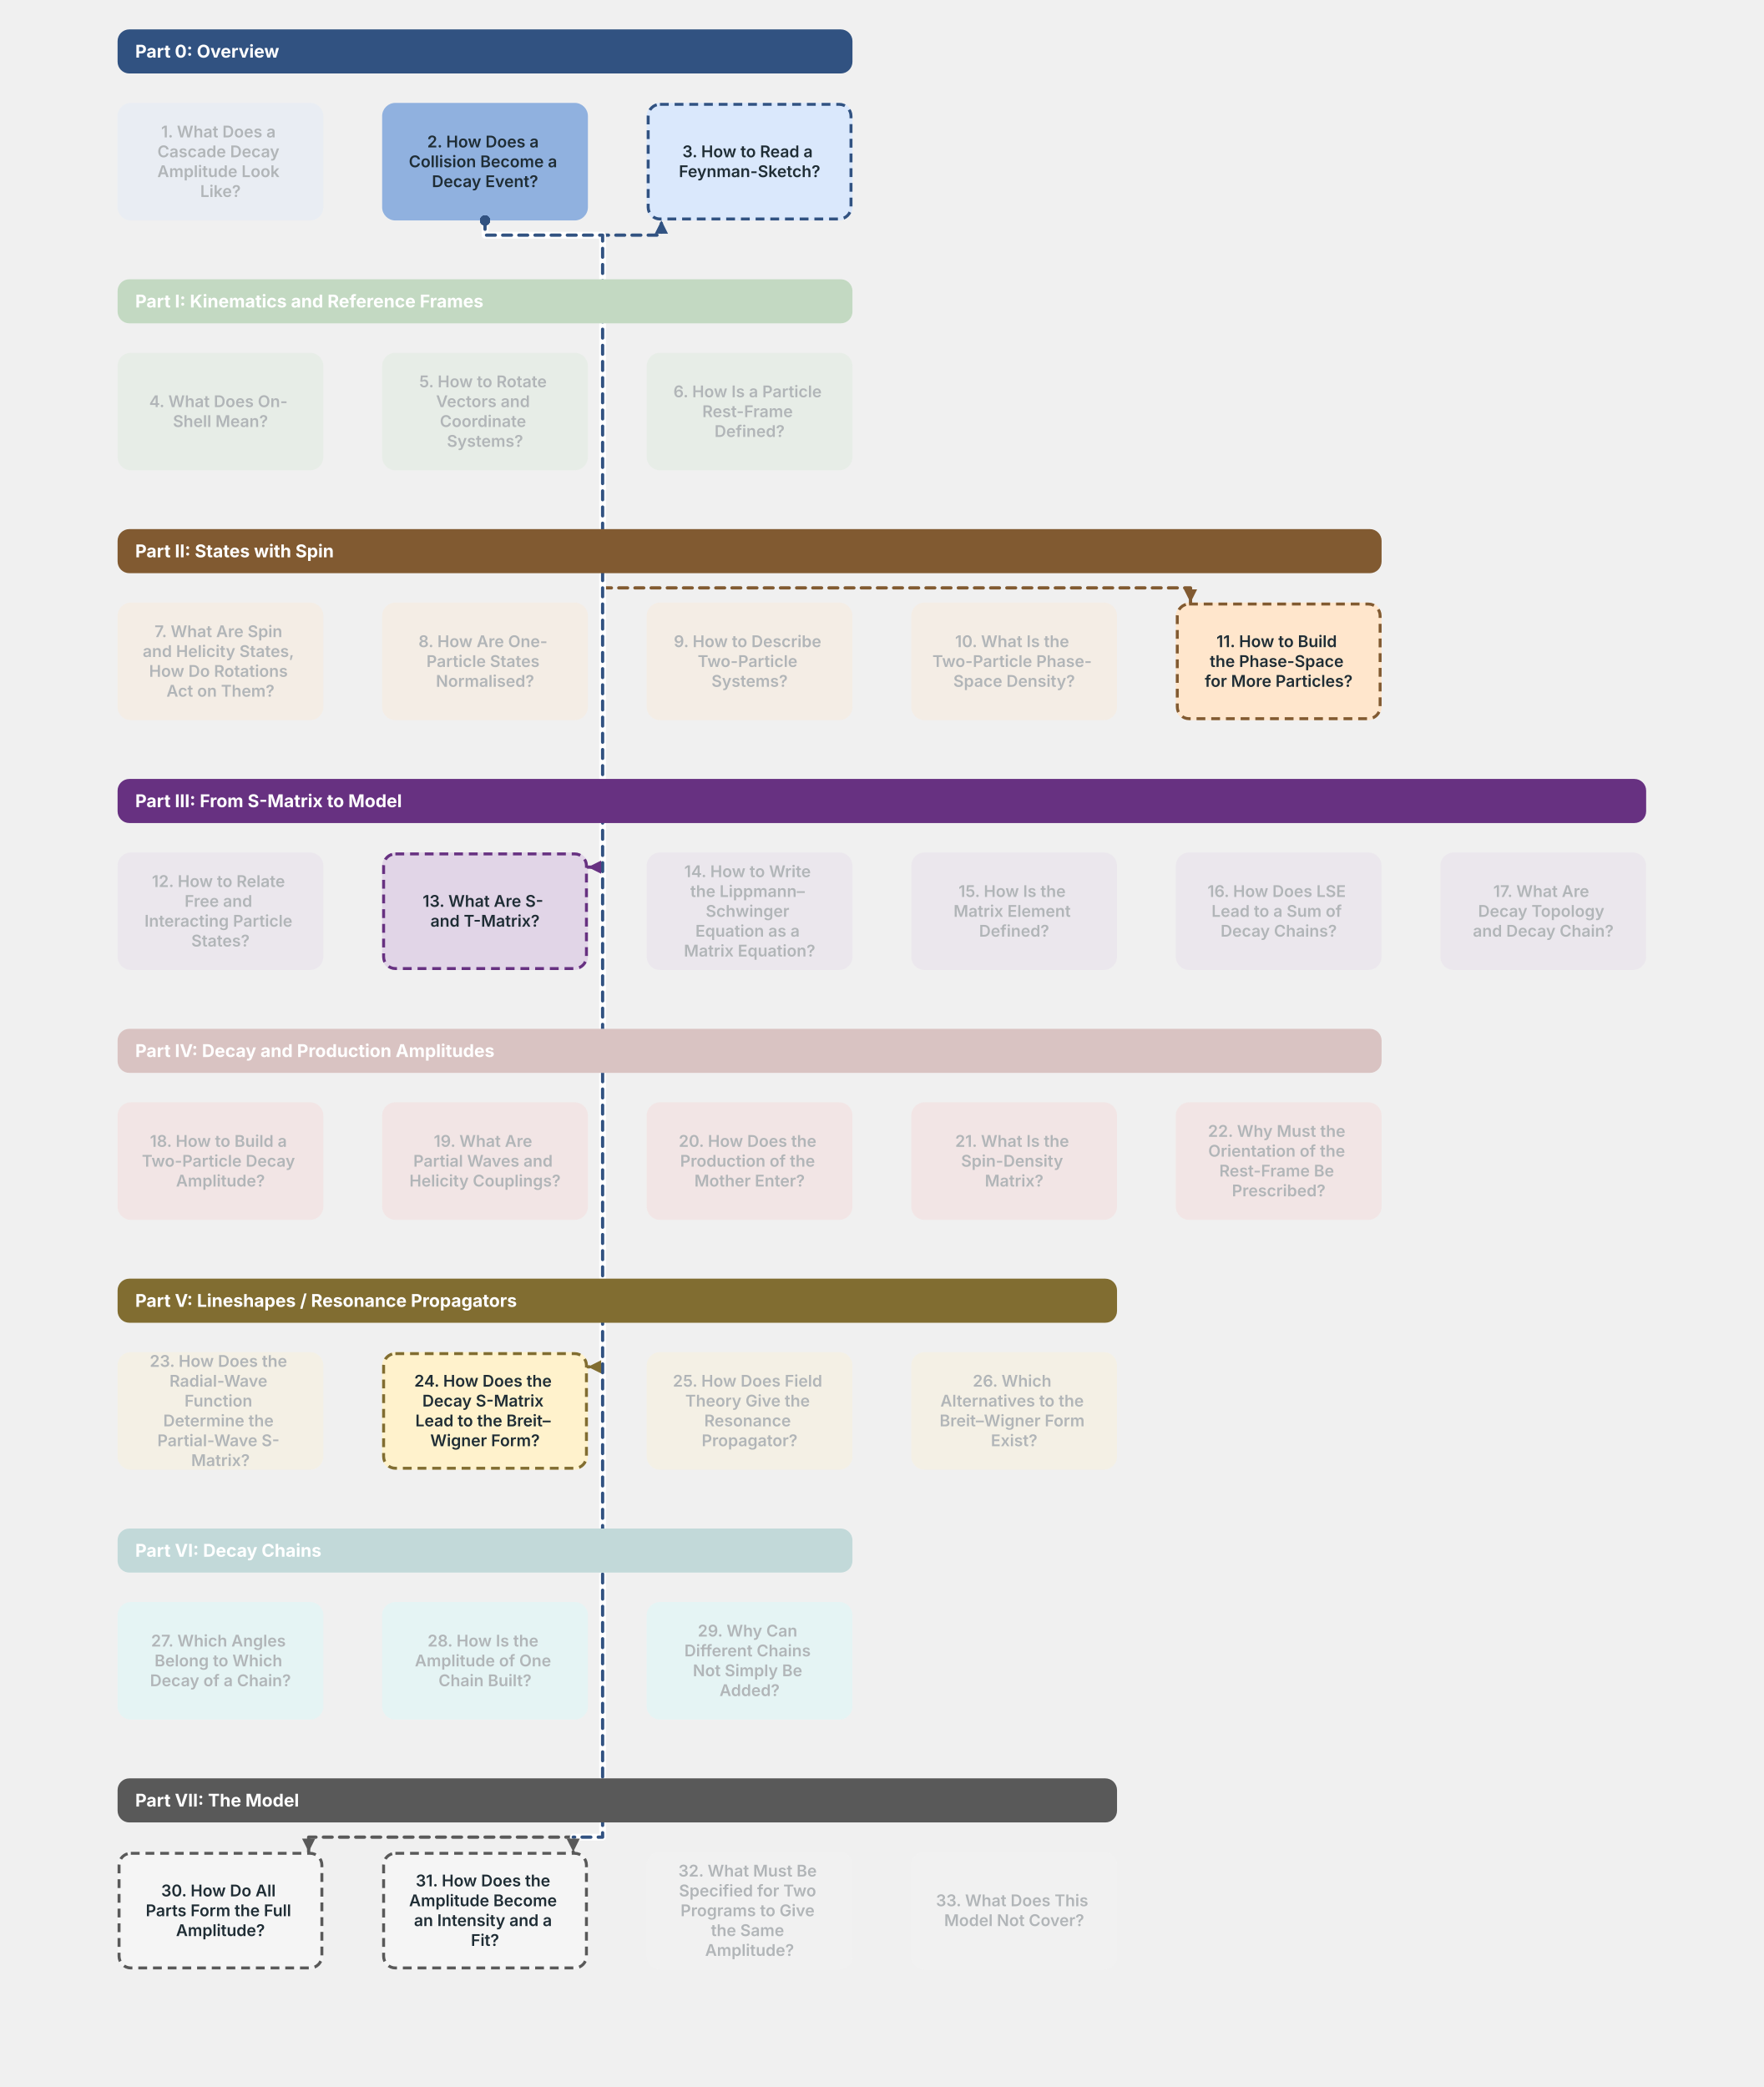
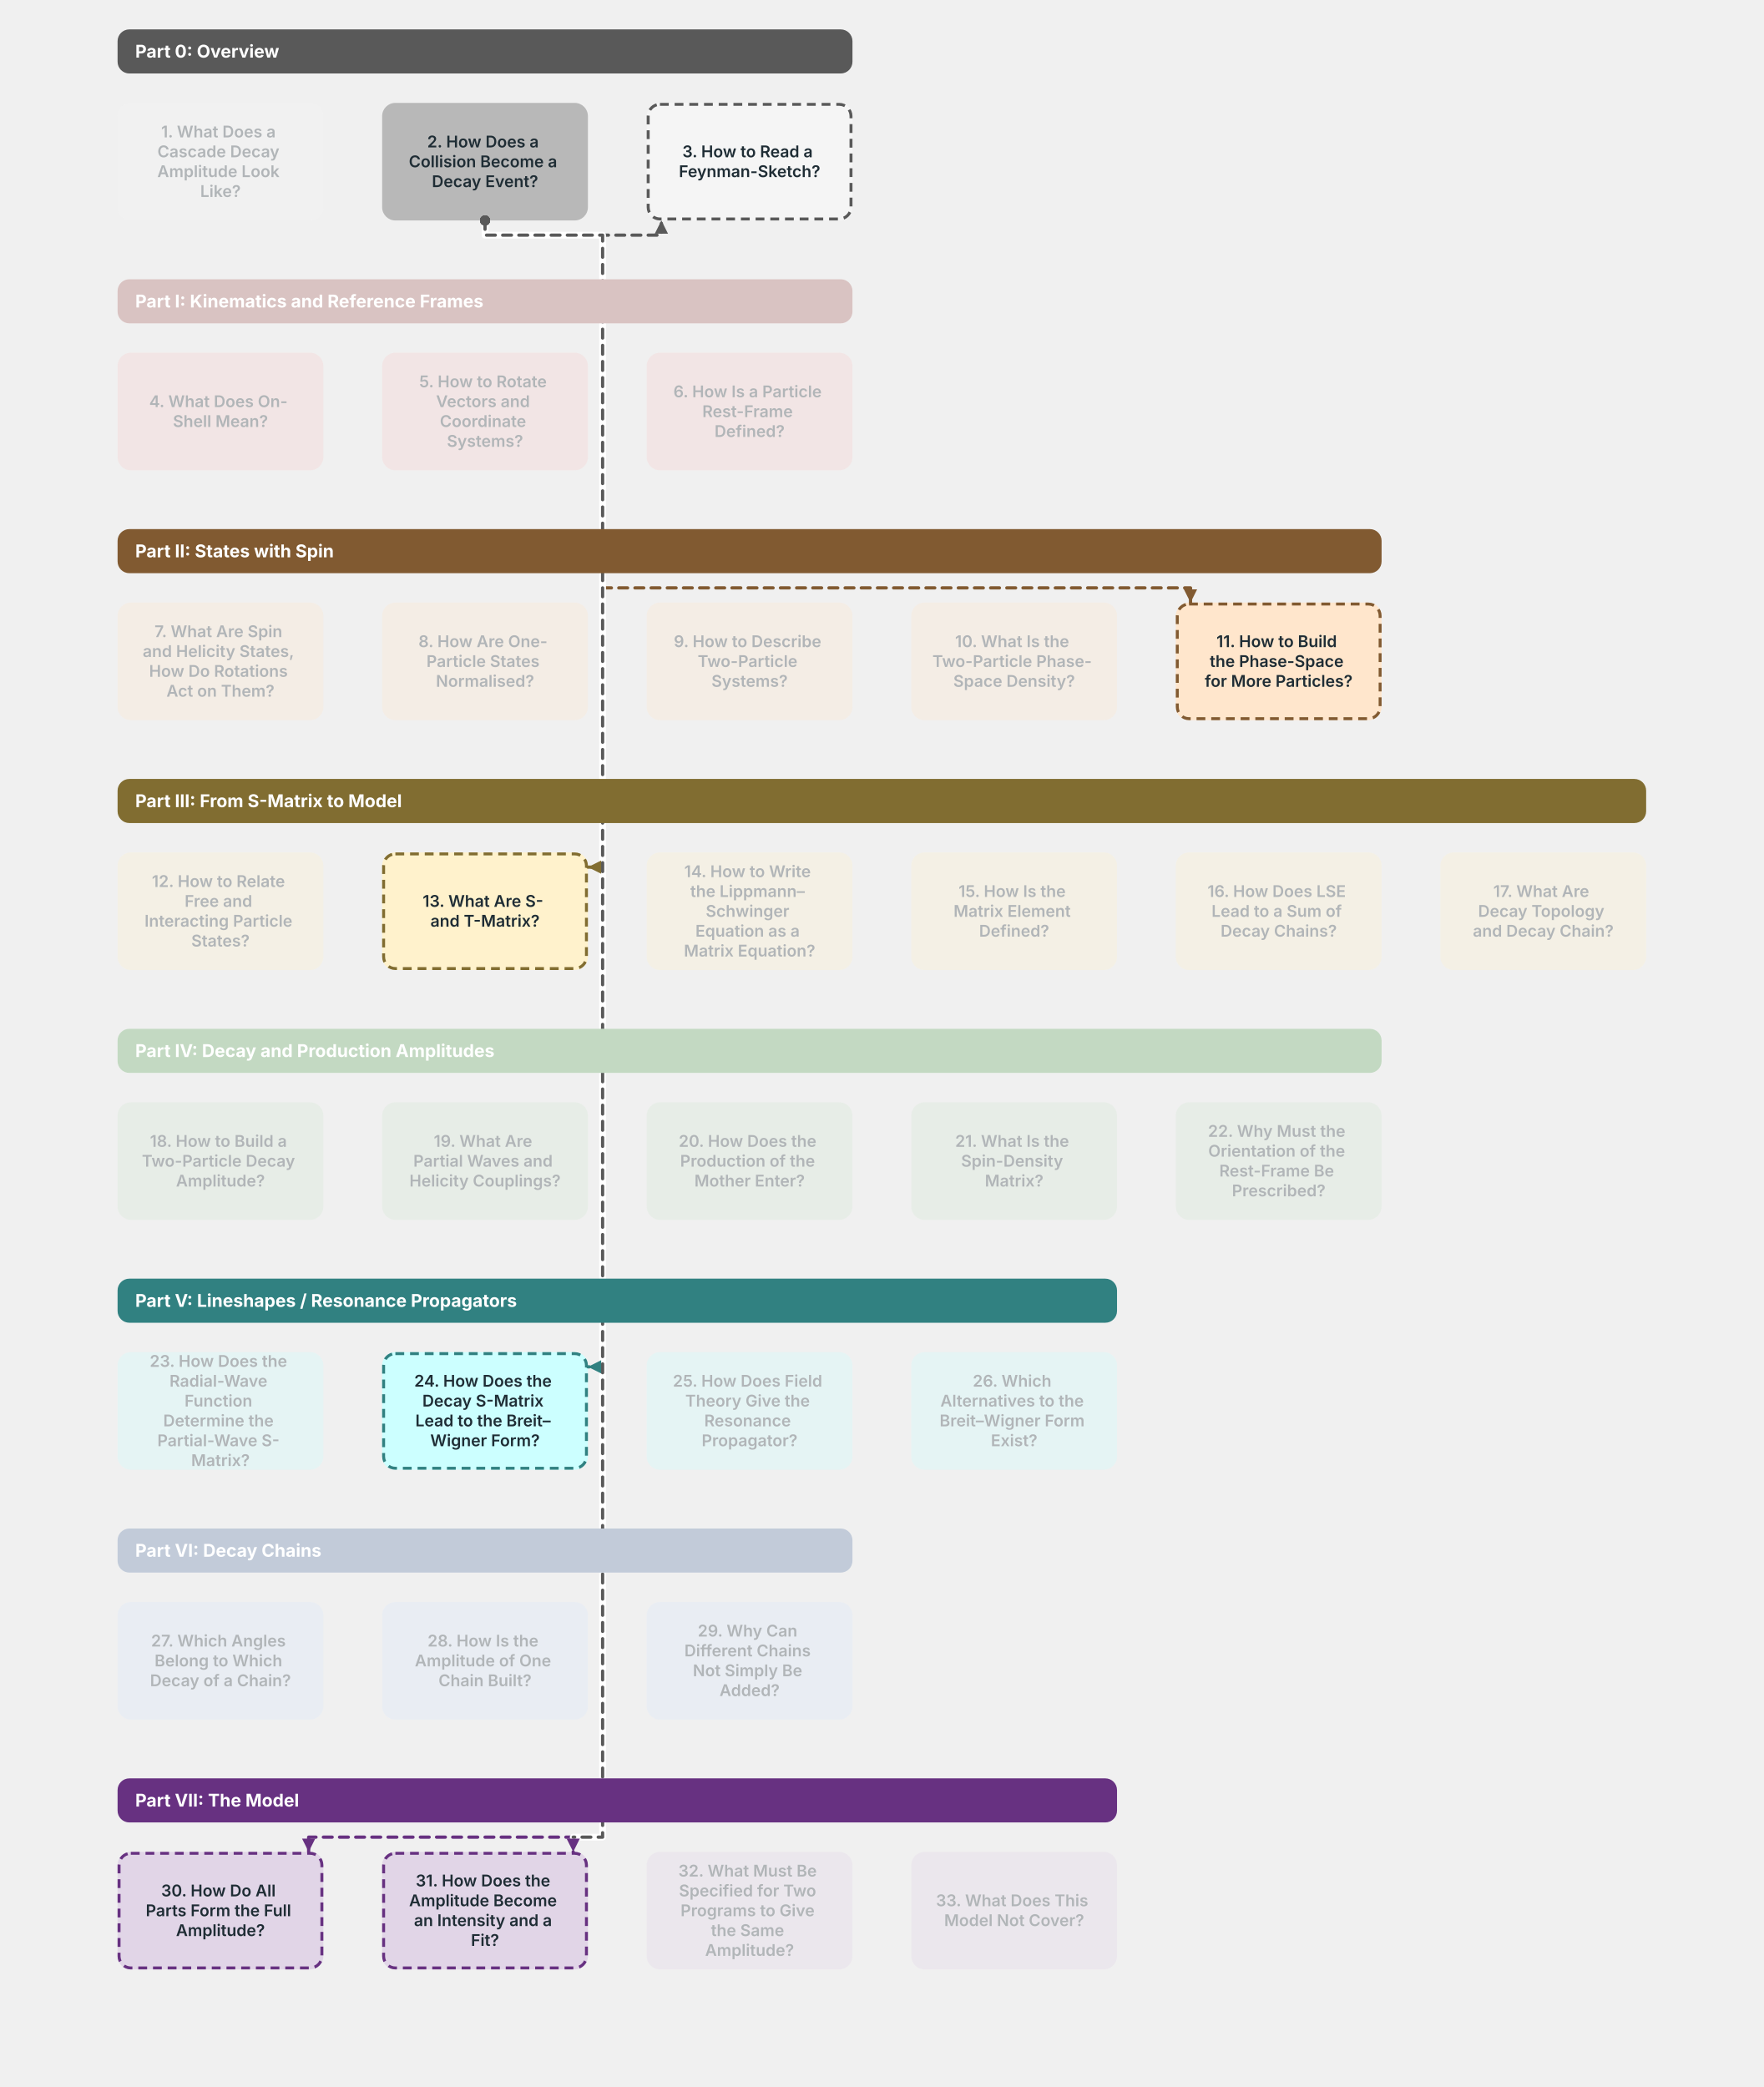
<svg xmlns="http://www.w3.org/2000/svg" viewBox="0 0 1200 1420" width="1200" height="1420" role="img" aria-label="Flow chart of the FAQ">
  <style>text{font-family:Inter,"Source Sans 3","Noto Sans","DejaVu Sans",sans-serif;font-size:11px;font-weight:600}.bar-title{font-size:12px;font-weight:700}</style>
  <g class="card" data-n="1" opacity="0.3">
-     <rect class="card-bg" data-n="1" x="80" y="70" width="140" height="80" rx="9" fill="#DAE8FC" />
+     <rect class="card-bg" data-n="1" x="80" y="70" width="140" height="80" rx="9" fill="#F5F5F5" />
    <text fill="#1f2d35" text-anchor="middle">
      <tspan x="150" y="93.5">1. What Does a</tspan>
      <tspan x="150" y="107.0">Cascade Decay</tspan>
      <tspan x="150" y="120.5">Amplitude Look</tspan>
      <tspan x="150" y="134.0">Like?</tspan>
    </text>
  </g>
  <g class="card" data-n="2" opacity="1">
-     <rect class="card-bg" data-n="2" x="260" y="70" width="140" height="80" rx="9" fill="#90B1DF" />
+     <rect class="card-bg" data-n="2" x="260" y="70" width="140" height="80" rx="9" fill="#B8B8B8" />
    <text fill="#1f2d35" text-anchor="middle">
      <tspan x="330" y="100.3">2. How Does a</tspan>
      <tspan x="330" y="113.8">Collision Become a</tspan>
      <tspan x="330" y="127.3">Decay Event?</tspan>
    </text>
  </g>
  <g class="card" data-n="3" opacity="1">
-     <rect class="card-bg" data-n="3" x="440" y="70" width="140" height="80" rx="9" fill="#DAE8FC" />
-     <rect class="frame see" data-n="3" x="441" y="71" width="138" height="78" rx="8" fill="none" stroke="#315281" stroke-width="2" stroke-dasharray="6 4" />
+     <rect class="card-bg" data-n="3" x="440" y="70" width="140" height="80" rx="9" fill="#F5F5F5" />
+     <rect class="frame see" data-n="3" x="441" y="71" width="138" height="78" rx="8" fill="none" stroke="#595959" stroke-width="2" stroke-dasharray="6 4" />
    <text fill="#1f2d35" text-anchor="middle">
      <tspan x="510" y="107.0">3. How to Read a</tspan>
      <tspan x="510" y="120.5">Feynman-Sketch?</tspan>
    </text>
  </g>
  <g class="card" data-n="4" opacity="0.3">
-     <rect class="card-bg" data-n="4" x="80" y="240" width="140" height="80" rx="9" fill="#D5E8D4" />
+     <rect class="card-bg" data-n="4" x="80" y="240" width="140" height="80" rx="9" fill="#F8CECC" />
    <text fill="#1f2d35" text-anchor="middle">
      <tspan x="150" y="277.0">4. What Does On-</tspan>
      <tspan x="150" y="290.5">Shell Mean?</tspan>
    </text>
  </g>
  <g class="card" data-n="5" opacity="0.3">
-     <rect class="card-bg" data-n="5" x="260" y="240" width="140" height="80" rx="9" fill="#D5E8D4" />
+     <rect class="card-bg" data-n="5" x="260" y="240" width="140" height="80" rx="9" fill="#F8CECC" />
    <text fill="#1f2d35" text-anchor="middle">
      <tspan x="330" y="263.5">5. How to Rotate</tspan>
      <tspan x="330" y="277.0">Vectors and</tspan>
      <tspan x="330" y="290.5">Coordinate</tspan>
      <tspan x="330" y="304.0">Systems?</tspan>
    </text>
  </g>
  <g class="card" data-n="6" opacity="0.3">
-     <rect class="card-bg" data-n="6" x="440" y="240" width="140" height="80" rx="9" fill="#D5E8D4" />
+     <rect class="card-bg" data-n="6" x="440" y="240" width="140" height="80" rx="9" fill="#F8CECC" />
    <text fill="#1f2d35" text-anchor="middle">
      <tspan x="510" y="270.3">6. How Is a Particle</tspan>
      <tspan x="510" y="283.8">Rest-Frame</tspan>
      <tspan x="510" y="297.3">Defined?</tspan>
    </text>
  </g>
  <g class="card" data-n="7" opacity="0.3">
    <rect class="card-bg" data-n="7" x="80" y="410" width="140" height="80" rx="9" fill="#FFE6CC" />
    <text fill="#1f2d35" text-anchor="middle">
      <tspan x="150" y="433.5">7. What Are Spin</tspan>
      <tspan x="150" y="447.0">and Helicity States,</tspan>
      <tspan x="150" y="460.5">How Do Rotations</tspan>
      <tspan x="150" y="474.0">Act on Them?</tspan>
    </text>
  </g>
  <g class="card" data-n="8" opacity="0.3">
    <rect class="card-bg" data-n="8" x="260" y="410" width="140" height="80" rx="9" fill="#FFE6CC" />
    <text fill="#1f2d35" text-anchor="middle">
      <tspan x="330" y="440.3">8. How Are One-</tspan>
      <tspan x="330" y="453.8">Particle States</tspan>
      <tspan x="330" y="467.3">Normalised?</tspan>
    </text>
  </g>
  <g class="card" data-n="9" opacity="0.3">
    <rect class="card-bg" data-n="9" x="440" y="410" width="140" height="80" rx="9" fill="#FFE6CC" />
    <text fill="#1f2d35" text-anchor="middle">
      <tspan x="510" y="440.3">9. How to Describe</tspan>
      <tspan x="510" y="453.8">Two-Particle</tspan>
      <tspan x="510" y="467.3">Systems?</tspan>
    </text>
  </g>
  <g class="card" data-n="10" opacity="0.3">
    <rect class="card-bg" data-n="10" x="620" y="410" width="140" height="80" rx="9" fill="#FFE6CC" />
    <text fill="#1f2d35" text-anchor="middle">
      <tspan x="690" y="440.3">10. What Is the</tspan>
      <tspan x="690" y="453.8">Two-Particle Phase-</tspan>
      <tspan x="690" y="467.3">Space Density?</tspan>
    </text>
  </g>
  <g class="card" data-n="11" opacity="1">
    <rect class="card-bg" data-n="11" x="800" y="410" width="140" height="80" rx="9" fill="#FFE6CC" />
    <rect class="frame see" data-n="11" x="801" y="411" width="138" height="78" rx="8" fill="none" stroke="#815A31" stroke-width="2" stroke-dasharray="6 4" />
    <text fill="#1f2d35" text-anchor="middle">
      <tspan x="870" y="440.3">11. How to Build</tspan>
      <tspan x="870" y="453.8">the Phase-Space</tspan>
      <tspan x="870" y="467.3">for More Particles?</tspan>
    </text>
  </g>
  <g class="card" data-n="12" opacity="0.3">
-     <rect class="card-bg" data-n="12" x="80" y="580" width="140" height="80" rx="9" fill="#E1D5E7" />
+     <rect class="card-bg" data-n="12" x="80" y="580" width="140" height="80" rx="9" fill="#FFF2CC" />
    <text fill="#1f2d35" text-anchor="middle">
      <tspan x="150" y="603.5">12. How to Relate</tspan>
      <tspan x="150" y="617.0">Free and</tspan>
      <tspan x="150" y="630.5">Interacting Particle</tspan>
      <tspan x="150" y="644.0">States?</tspan>
    </text>
  </g>
  <g class="card" data-n="13" opacity="1">
-     <rect class="card-bg" data-n="13" x="260" y="580" width="140" height="80" rx="9" fill="#E1D5E7" />
-     <rect class="frame see" data-n="13" x="261" y="581" width="138" height="78" rx="8" fill="none" stroke="#673181" stroke-width="2" stroke-dasharray="6 4" />
+     <rect class="card-bg" data-n="13" x="260" y="580" width="140" height="80" rx="9" fill="#FFF2CC" />
+     <rect class="frame see" data-n="13" x="261" y="581" width="138" height="78" rx="8" fill="none" stroke="#816D31" stroke-width="2" stroke-dasharray="6 4" />
    <text fill="#1f2d35" text-anchor="middle">
      <tspan x="330" y="617.0">13. What Are S-</tspan>
      <tspan x="330" y="630.5">and T-Matrix?</tspan>
    </text>
  </g>
  <g class="card" data-n="14" opacity="0.3">
-     <rect class="card-bg" data-n="14" x="440" y="580" width="140" height="80" rx="9" fill="#E1D5E7" />
+     <rect class="card-bg" data-n="14" x="440" y="580" width="140" height="80" rx="9" fill="#FFF2CC" />
    <text fill="#1f2d35" text-anchor="middle">
      <tspan x="510" y="596.8">14. How to Write</tspan>
      <tspan x="510" y="610.3">the Lippmann–</tspan>
      <tspan x="510" y="623.8">Schwinger</tspan>
      <tspan x="510" y="637.3">Equation as a</tspan>
      <tspan x="510" y="650.8">Matrix Equation?</tspan>
    </text>
  </g>
  <g class="card" data-n="15" opacity="0.3">
-     <rect class="card-bg" data-n="15" x="620" y="580" width="140" height="80" rx="9" fill="#E1D5E7" />
+     <rect class="card-bg" data-n="15" x="620" y="580" width="140" height="80" rx="9" fill="#FFF2CC" />
    <text fill="#1f2d35" text-anchor="middle">
      <tspan x="690" y="610.3">15. How Is the</tspan>
      <tspan x="690" y="623.8">Matrix Element</tspan>
      <tspan x="690" y="637.3">Defined?</tspan>
    </text>
  </g>
  <g class="card" data-n="16" opacity="0.3">
-     <rect class="card-bg" data-n="16" x="800" y="580" width="140" height="80" rx="9" fill="#E1D5E7" />
+     <rect class="card-bg" data-n="16" x="800" y="580" width="140" height="80" rx="9" fill="#FFF2CC" />
    <text fill="#1f2d35" text-anchor="middle">
      <tspan x="870" y="610.3">16. How Does LSE</tspan>
      <tspan x="870" y="623.8">Lead to a Sum of</tspan>
      <tspan x="870" y="637.3">Decay Chains?</tspan>
    </text>
  </g>
  <g class="card" data-n="17" opacity="0.3">
-     <rect class="card-bg" data-n="17" x="980" y="580" width="140" height="80" rx="9" fill="#E1D5E7" />
+     <rect class="card-bg" data-n="17" x="980" y="580" width="140" height="80" rx="9" fill="#FFF2CC" />
    <text fill="#1f2d35" text-anchor="middle">
      <tspan x="1050" y="610.3">17. What Are</tspan>
      <tspan x="1050" y="623.8">Decay Topology</tspan>
      <tspan x="1050" y="637.3">and Decay Chain?</tspan>
    </text>
  </g>
  <g class="card" data-n="18" opacity="0.3">
-     <rect class="card-bg" data-n="18" x="80" y="750" width="140" height="80" rx="9" fill="#F8CECC" />
+     <rect class="card-bg" data-n="18" x="80" y="750" width="140" height="80" rx="9" fill="#D5E8D4" />
    <text fill="#1f2d35" text-anchor="middle">
      <tspan x="150" y="780.3">18. How to Build a</tspan>
      <tspan x="150" y="793.8">Two-Particle Decay</tspan>
      <tspan x="150" y="807.3">Amplitude?</tspan>
    </text>
  </g>
  <g class="card" data-n="19" opacity="0.3">
-     <rect class="card-bg" data-n="19" x="260" y="750" width="140" height="80" rx="9" fill="#F8CECC" />
+     <rect class="card-bg" data-n="19" x="260" y="750" width="140" height="80" rx="9" fill="#D5E8D4" />
    <text fill="#1f2d35" text-anchor="middle">
      <tspan x="330" y="780.3">19. What Are</tspan>
      <tspan x="330" y="793.8">Partial Waves and</tspan>
      <tspan x="330" y="807.3">Helicity Couplings?</tspan>
    </text>
  </g>
  <g class="card" data-n="20" opacity="0.3">
-     <rect class="card-bg" data-n="20" x="440" y="750" width="140" height="80" rx="9" fill="#F8CECC" />
+     <rect class="card-bg" data-n="20" x="440" y="750" width="140" height="80" rx="9" fill="#D5E8D4" />
    <text fill="#1f2d35" text-anchor="middle">
      <tspan x="510" y="780.3">20. How Does the</tspan>
      <tspan x="510" y="793.8">Production of the</tspan>
      <tspan x="510" y="807.3">Mother Enter?</tspan>
    </text>
  </g>
  <g class="card" data-n="21" opacity="0.3">
-     <rect class="card-bg" data-n="21" x="620" y="750" width="140" height="80" rx="9" fill="#F8CECC" />
+     <rect class="card-bg" data-n="21" x="620" y="750" width="140" height="80" rx="9" fill="#D5E8D4" />
    <text fill="#1f2d35" text-anchor="middle">
      <tspan x="690" y="780.3">21. What Is the</tspan>
      <tspan x="690" y="793.8">Spin-Density</tspan>
      <tspan x="690" y="807.3">Matrix?</tspan>
    </text>
  </g>
  <g class="card" data-n="22" opacity="0.3">
-     <rect class="card-bg" data-n="22" x="800" y="750" width="140" height="80" rx="9" fill="#F8CECC" />
+     <rect class="card-bg" data-n="22" x="800" y="750" width="140" height="80" rx="9" fill="#D5E8D4" />
    <text fill="#1f2d35" text-anchor="middle">
      <tspan x="870" y="773.5">22. Why Must the</tspan>
      <tspan x="870" y="787.0">Orientation of the</tspan>
      <tspan x="870" y="800.5">Rest-Frame Be</tspan>
      <tspan x="870" y="814.0">Prescribed?</tspan>
    </text>
  </g>
  <g class="card" data-n="23" opacity="0.3">
-     <rect class="card-bg" data-n="23" x="80" y="920" width="140" height="80" rx="9" fill="#FFF2CC" />
+     <rect class="card-bg" data-n="23" x="80" y="920" width="140" height="80" rx="9" fill="#CCFFFF" />
    <text fill="#1f2d35" text-anchor="middle">
      <tspan x="150" y="930.0">23. How Does the</tspan>
      <tspan x="150" y="943.5">Radial-Wave</tspan>
      <tspan x="150" y="957.0">Function</tspan>
      <tspan x="150" y="970.5">Determine the</tspan>
      <tspan x="150" y="984.0">Partial-Wave S-</tspan>
      <tspan x="150" y="997.5">Matrix?</tspan>
    </text>
  </g>
  <g class="card" data-n="24" opacity="1">
-     <rect class="card-bg" data-n="24" x="260" y="920" width="140" height="80" rx="9" fill="#FFF2CC" />
-     <rect class="frame see" data-n="24" x="261" y="921" width="138" height="78" rx="8" fill="none" stroke="#816D31" stroke-width="2" stroke-dasharray="6 4" />
+     <rect class="card-bg" data-n="24" x="260" y="920" width="140" height="80" rx="9" fill="#CCFFFF" />
+     <rect class="frame see" data-n="24" x="261" y="921" width="138" height="78" rx="8" fill="none" stroke="#318181" stroke-width="2" stroke-dasharray="6 4" />
    <text fill="#1f2d35" text-anchor="middle">
      <tspan x="330" y="943.5">24. How Does the</tspan>
      <tspan x="330" y="957.0">Decay S-Matrix</tspan>
      <tspan x="330" y="970.5">Lead to the Breit–</tspan>
      <tspan x="330" y="984.0">Wigner Form?</tspan>
    </text>
  </g>
  <g class="card" data-n="25" opacity="0.3">
-     <rect class="card-bg" data-n="25" x="440" y="920" width="140" height="80" rx="9" fill="#FFF2CC" />
+     <rect class="card-bg" data-n="25" x="440" y="920" width="140" height="80" rx="9" fill="#CCFFFF" />
    <text fill="#1f2d35" text-anchor="middle">
      <tspan x="510" y="943.5">25. How Does Field</tspan>
      <tspan x="510" y="957.0">Theory Give the</tspan>
      <tspan x="510" y="970.5">Resonance</tspan>
      <tspan x="510" y="984.0">Propagator?</tspan>
    </text>
  </g>
  <g class="card" data-n="26" opacity="0.3">
-     <rect class="card-bg" data-n="26" x="620" y="920" width="140" height="80" rx="9" fill="#FFF2CC" />
+     <rect class="card-bg" data-n="26" x="620" y="920" width="140" height="80" rx="9" fill="#CCFFFF" />
    <text fill="#1f2d35" text-anchor="middle">
      <tspan x="690" y="943.5">26. Which</tspan>
      <tspan x="690" y="957.0">Alternatives to the</tspan>
      <tspan x="690" y="970.5">Breit–Wigner Form</tspan>
      <tspan x="690" y="984.0">Exist?</tspan>
    </text>
  </g>
  <g class="card" data-n="27" opacity="0.3">
-     <rect class="card-bg" data-n="27" x="80" y="1090" width="140" height="80" rx="9" fill="#CCFFFF" />
+     <rect class="card-bg" data-n="27" x="80" y="1090" width="140" height="80" rx="9" fill="#DAE8FC" />
    <text fill="#1f2d35" text-anchor="middle">
      <tspan x="150" y="1120.3">27. Which Angles</tspan>
      <tspan x="150" y="1133.8">Belong to Which</tspan>
      <tspan x="150" y="1147.3">Decay of a Chain?</tspan>
    </text>
  </g>
  <g class="card" data-n="28" opacity="0.3">
-     <rect class="card-bg" data-n="28" x="260" y="1090" width="140" height="80" rx="9" fill="#CCFFFF" />
+     <rect class="card-bg" data-n="28" x="260" y="1090" width="140" height="80" rx="9" fill="#DAE8FC" />
    <text fill="#1f2d35" text-anchor="middle">
      <tspan x="330" y="1120.3">28. How Is the</tspan>
      <tspan x="330" y="1133.8">Amplitude of One</tspan>
      <tspan x="330" y="1147.3">Chain Built?</tspan>
    </text>
  </g>
  <g class="card" data-n="29" opacity="0.3">
-     <rect class="card-bg" data-n="29" x="440" y="1090" width="140" height="80" rx="9" fill="#CCFFFF" />
+     <rect class="card-bg" data-n="29" x="440" y="1090" width="140" height="80" rx="9" fill="#DAE8FC" />
    <text fill="#1f2d35" text-anchor="middle">
      <tspan x="510" y="1113.5">29. Why Can</tspan>
      <tspan x="510" y="1127.0">Different Chains</tspan>
      <tspan x="510" y="1140.5">Not Simply Be</tspan>
      <tspan x="510" y="1154.0">Added?</tspan>
    </text>
  </g>
  <g class="card" data-n="30" opacity="1">
-     <rect class="card-bg" data-n="30" x="80" y="1260" width="140" height="80" rx="9" fill="#F5F5F5" />
-     <rect class="frame see" data-n="30" x="81" y="1261" width="138" height="78" rx="8" fill="none" stroke="#595959" stroke-width="2" stroke-dasharray="6 4" />
+     <rect class="card-bg" data-n="30" x="80" y="1260" width="140" height="80" rx="9" fill="#E1D5E7" />
+     <rect class="frame see" data-n="30" x="81" y="1261" width="138" height="78" rx="8" fill="none" stroke="#673181" stroke-width="2" stroke-dasharray="6 4" />
    <text fill="#1f2d35" text-anchor="middle">
      <tspan x="150" y="1290.3">30. How Do All</tspan>
      <tspan x="150" y="1303.8">Parts Form the Full</tspan>
      <tspan x="150" y="1317.3">Amplitude?</tspan>
    </text>
  </g>
  <g class="card" data-n="31" opacity="1">
-     <rect class="card-bg" data-n="31" x="260" y="1260" width="140" height="80" rx="9" fill="#F5F5F5" />
-     <rect class="frame see" data-n="31" x="261" y="1261" width="138" height="78" rx="8" fill="none" stroke="#595959" stroke-width="2" stroke-dasharray="6 4" />
+     <rect class="card-bg" data-n="31" x="260" y="1260" width="140" height="80" rx="9" fill="#E1D5E7" />
+     <rect class="frame see" data-n="31" x="261" y="1261" width="138" height="78" rx="8" fill="none" stroke="#673181" stroke-width="2" stroke-dasharray="6 4" />
    <text fill="#1f2d35" text-anchor="middle">
      <tspan x="330" y="1283.5">31. How Does the</tspan>
      <tspan x="330" y="1297.0">Amplitude Become</tspan>
      <tspan x="330" y="1310.5">an Intensity and a</tspan>
      <tspan x="330" y="1324.0">Fit?</tspan>
    </text>
  </g>
  <g class="card" data-n="32" opacity="0.3">
-     <rect class="card-bg" data-n="32" x="440" y="1260" width="140" height="80" rx="9" fill="#F5F5F5" />
+     <rect class="card-bg" data-n="32" x="440" y="1260" width="140" height="80" rx="9" fill="#E1D5E7" />
    <text fill="#1f2d35" text-anchor="middle">
      <tspan x="510" y="1276.8">32. What Must Be</tspan>
      <tspan x="510" y="1290.3">Specified for Two</tspan>
      <tspan x="510" y="1303.8">Programs to Give</tspan>
      <tspan x="510" y="1317.3">the Same</tspan>
      <tspan x="510" y="1330.8">Amplitude?</tspan>
    </text>
  </g>
  <g class="card" data-n="33" opacity="0.3">
-     <rect class="card-bg" data-n="33" x="620" y="1260" width="140" height="80" rx="9" fill="#F5F5F5" />
+     <rect class="card-bg" data-n="33" x="620" y="1260" width="140" height="80" rx="9" fill="#E1D5E7" />
    <text fill="#1f2d35" text-anchor="middle">
      <tspan x="690" y="1297.0">33. What Does This</tspan>
      <tspan x="690" y="1310.5">Model Not Cover?</tspan>
    </text>
  </g>
  <g class="lines" fill="none" stroke-linejoin="round" stroke-linecap="round">
-     <path class="see" data-card="3" data-from="2" data-to="3" d="M330 150 L330 160 L450 160 L450 150" stroke="#315281" stroke-width="2.2" stroke-dasharray="6 5" />
-     <path class="see" data-card="24" data-from="2" data-to="24" d="M330 150 L330 160 L410 160 L410 930 L400 930" stroke="#816D31" stroke-width="2.2" stroke-dasharray="6 5" />
-     <path class="see" data-card="30" data-from="2" data-to="30" d="M330 150 L330 160 L410 160 L410 1250 L210 1250 L210 1260" stroke="#595959" stroke-width="2.2" stroke-dasharray="6 5" />
-     <path class="see" data-card="13" data-from="2" data-to="13" d="M330 150 L330 160 L410 160 L410 590 L400 590" stroke="#673181" stroke-width="2.2" stroke-dasharray="6 5" />
+     <path class="see" data-card="3" data-from="2" data-to="3" d="M330 150 L330 160 L450 160 L450 150" stroke="#595959" stroke-width="2.2" stroke-dasharray="6 5" />
+     <path class="see" data-card="24" data-from="2" data-to="24" d="M330 150 L330 160 L410 160 L410 930 L400 930" stroke="#318181" stroke-width="2.2" stroke-dasharray="6 5" />
+     <path class="see" data-card="30" data-from="2" data-to="30" d="M330 150 L330 160 L410 160 L410 1250 L210 1250 L210 1260" stroke="#673181" stroke-width="2.2" stroke-dasharray="6 5" />
+     <path class="see" data-card="13" data-from="2" data-to="13" d="M330 150 L330 160 L410 160 L410 590 L400 590" stroke="#816D31" stroke-width="2.2" stroke-dasharray="6 5" />
    <path class="see" data-card="11" data-from="2" data-to="11" d="M330 150 L330 160 L410 160 L410 400 L810 400 L810 410" stroke="#815A31" stroke-width="2.2" stroke-dasharray="6 5" />
-     <path class="see" data-card="31" data-from="2" data-to="31" d="M330 150 L330 160 L410 160 L410 1250 L390 1250 L390 1260" stroke="#595959" stroke-width="2.2" stroke-dasharray="6 5" />
+     <path class="see" data-card="31" data-from="2" data-to="31" d="M330 150 L330 160 L410 160 L410 1250 L390 1250 L390 1260" stroke="#673181" stroke-width="2.2" stroke-dasharray="6 5" />
    <path class="trunk-under" d="M330 150 L330 160 L410 160 L410 1250 L390 1250" stroke="#fff" stroke-width="4.6" />
-     <path class="trunk" d="M330 150 L330 160 L410 160 L410 1250 L390 1250" stroke="#315281" stroke-width="2.2" stroke-dasharray="6 5" />
-     <polygon class="arrow" data-card="3" points="450,150 454.5,159 445.5,159" fill="#315281" stroke="none" />
-     <polygon class="arrow" data-card="24" points="400,930 409,925.5 409,934.5" fill="#816D31" stroke="none" />
-     <polygon class="arrow" data-card="30" points="210,1260 205.5,1251 214.5,1251" fill="#595959" stroke="none" />
-     <polygon class="arrow" data-card="13" points="400,590 409,585.5 409,594.5" fill="#673181" stroke="none" />
+     <path class="trunk" d="M330 150 L330 160 L410 160 L410 1250 L390 1250" stroke="#595959" stroke-width="2.2" stroke-dasharray="6 5" />
+     <polygon class="arrow" data-card="3" points="450,150 454.5,159 445.5,159" fill="#595959" stroke="none" />
+     <polygon class="arrow" data-card="24" points="400,930 409,925.5 409,934.5" fill="#318181" stroke="none" />
+     <polygon class="arrow" data-card="30" points="210,1260 205.5,1251 214.5,1251" fill="#673181" stroke="none" />
+     <polygon class="arrow" data-card="13" points="400,590 409,585.5 409,594.5" fill="#816D31" stroke="none" />
    <polygon class="arrow" data-card="11" points="810,410 805.5,401 814.5,401" fill="#815A31" stroke="none" />
-     <polygon class="arrow" data-card="31" points="390,1260 385.5,1251 394.5,1251" fill="#595959" stroke="none" />
-     <circle class="start" data-card="3" cx="330" cy="150" r="3.4" fill="#315281" stroke="none" />
-     <circle class="start" data-card="24" cx="330" cy="150" r="3.4" fill="#315281" stroke="none" />
-     <circle class="start" data-card="30" cx="330" cy="150" r="3.4" fill="#315281" stroke="none" />
-     <circle class="start" data-card="13" cx="330" cy="150" r="3.4" fill="#315281" stroke="none" />
-     <circle class="start" data-card="11" cx="330" cy="150" r="3.4" fill="#315281" stroke="none" />
-     <circle class="start" data-card="31" cx="330" cy="150" r="3.4" fill="#315281" stroke="none" />
+     <polygon class="arrow" data-card="31" points="390,1260 385.5,1251 394.5,1251" fill="#673181" stroke="none" />
+     <circle class="start" data-card="3" cx="330" cy="150" r="3.4" fill="#595959" stroke="none" />
+     <circle class="start" data-card="24" cx="330" cy="150" r="3.4" fill="#595959" stroke="none" />
+     <circle class="start" data-card="30" cx="330" cy="150" r="3.4" fill="#595959" stroke="none" />
+     <circle class="start" data-card="13" cx="330" cy="150" r="3.4" fill="#595959" stroke="none" />
+     <circle class="start" data-card="11" cx="330" cy="150" r="3.4" fill="#595959" stroke="none" />
+     <circle class="start" data-card="31" cx="330" cy="150" r="3.4" fill="#595959" stroke="none" />
  </g>
  <g class="bar" data-part="0" opacity="1">
-     <rect x="80" y="20" width="500" height="30" rx="8" fill="#315281" />
+     <rect x="80" y="20" width="500" height="30" rx="8" fill="#595959" />
    <text class="bar-title" x="92" y="39.2" fill="#fff">Part 0: Overview</text>
  </g>
  <rect class="bar-underlay" x="80" y="190" width="500" height="30" rx="8" fill="#fff" />
  <g class="bar" data-part="1" opacity="0.3">
-     <rect x="80" y="190" width="500" height="30" rx="8" fill="#358131" />
+     <rect x="80" y="190" width="500" height="30" rx="8" fill="#813531" />
    <text class="bar-title" x="92" y="209.2" fill="#fff">Part I: Kinematics and Reference Frames</text>
  </g>
  <g class="bar" data-part="2" opacity="1">
    <rect x="80" y="360" width="860" height="30" rx="8" fill="#815A31" />
    <text class="bar-title" x="92" y="379.2" fill="#fff">Part II: States with Spin</text>
  </g>
  <g class="bar" data-part="3" opacity="1">
-     <rect x="80" y="530" width="1040" height="30" rx="8" fill="#673181" />
+     <rect x="80" y="530" width="1040" height="30" rx="8" fill="#816D31" />
    <text class="bar-title" x="92" y="549.2" fill="#fff">Part III: From S-Matrix to Model</text>
  </g>
  <rect class="bar-underlay" x="80" y="700" width="860" height="30" rx="8" fill="#fff" />
  <g class="bar" data-part="4" opacity="0.3">
-     <rect x="80" y="700" width="860" height="30" rx="8" fill="#813531" />
+     <rect x="80" y="700" width="860" height="30" rx="8" fill="#358131" />
    <text class="bar-title" x="92" y="719.2" fill="#fff">Part IV: Decay and Production Amplitudes</text>
  </g>
  <g class="bar" data-part="5" opacity="1">
-     <rect x="80" y="870" width="680" height="30" rx="8" fill="#816D31" />
+     <rect x="80" y="870" width="680" height="30" rx="8" fill="#318181" />
    <text class="bar-title" x="92" y="889.2" fill="#fff">Part V: Lineshapes / Resonance Propagators</text>
  </g>
  <rect class="bar-underlay" x="80" y="1040" width="500" height="30" rx="8" fill="#fff" />
  <g class="bar" data-part="6" opacity="0.3">
-     <rect x="80" y="1040" width="500" height="30" rx="8" fill="#318181" />
+     <rect x="80" y="1040" width="500" height="30" rx="8" fill="#315281" />
    <text class="bar-title" x="92" y="1059.2" fill="#fff">Part VI: Decay Chains</text>
  </g>
  <g class="bar" data-part="7" opacity="1">
-     <rect x="80" y="1210" width="680" height="30" rx="8" fill="#595959" />
+     <rect x="80" y="1210" width="680" height="30" rx="8" fill="#673181" />
    <text class="bar-title" x="92" y="1229.2" fill="#fff">Part VII: The Model</text>
  </g>
</svg>
